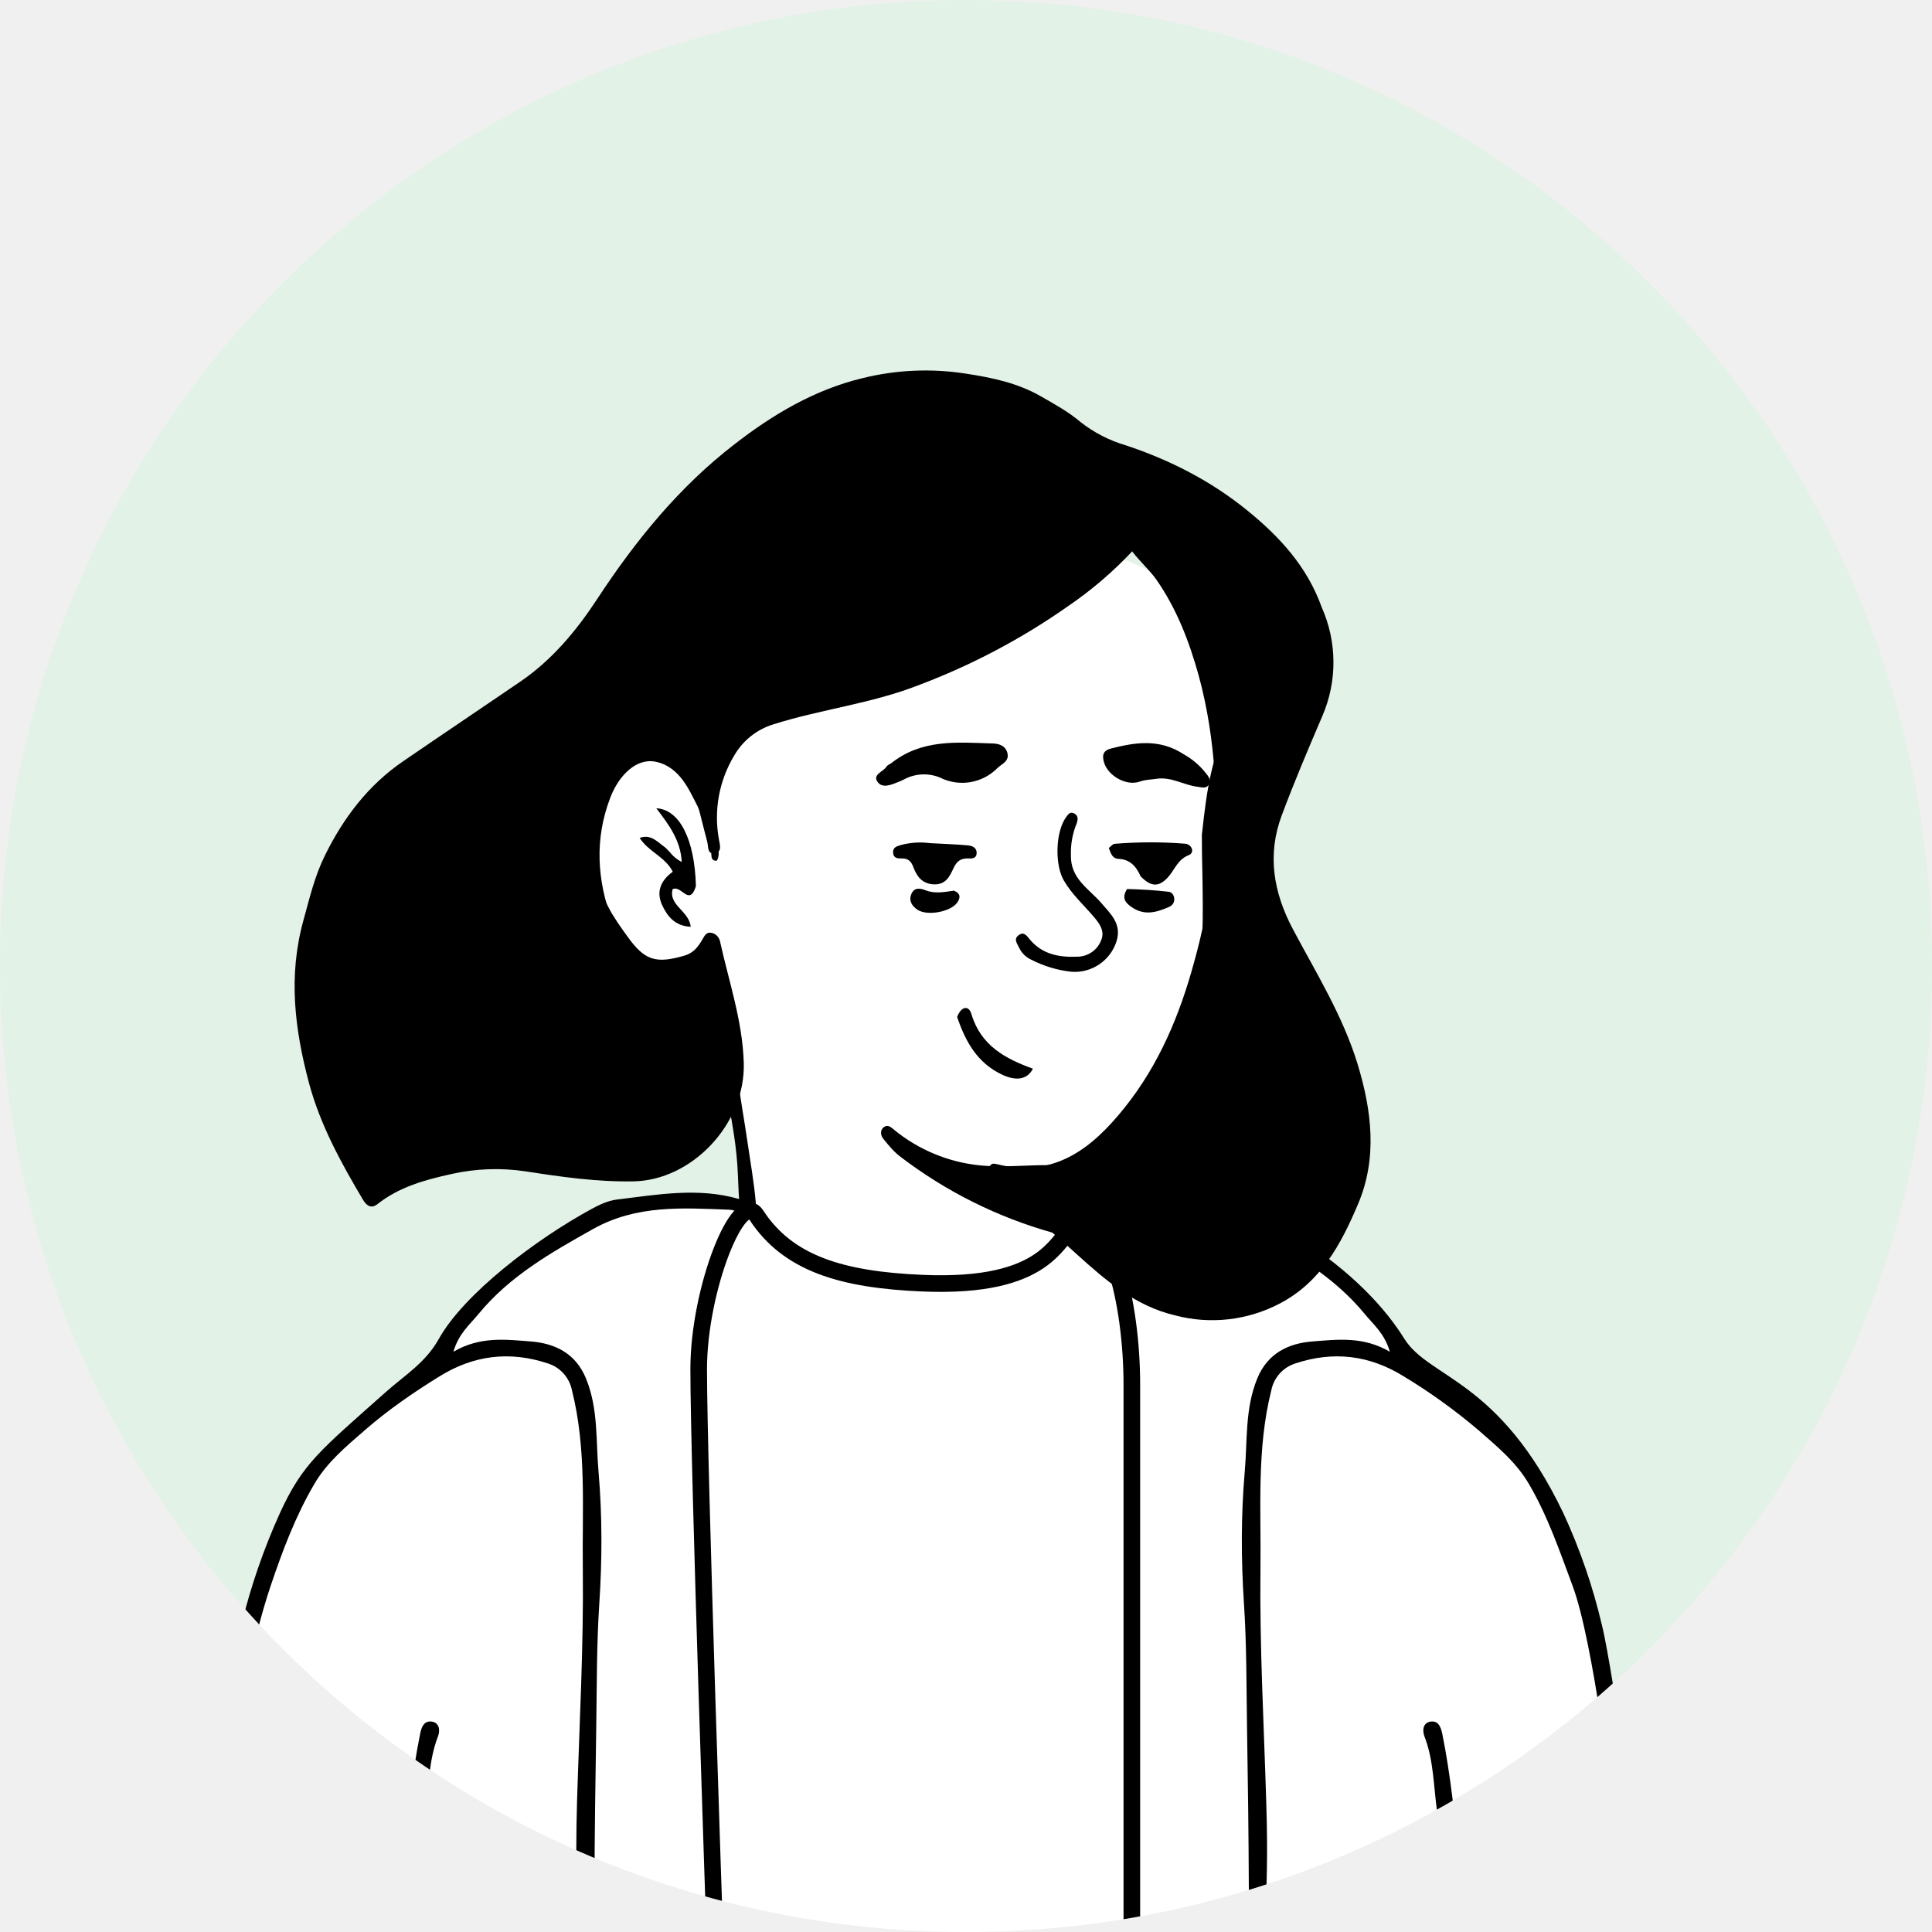
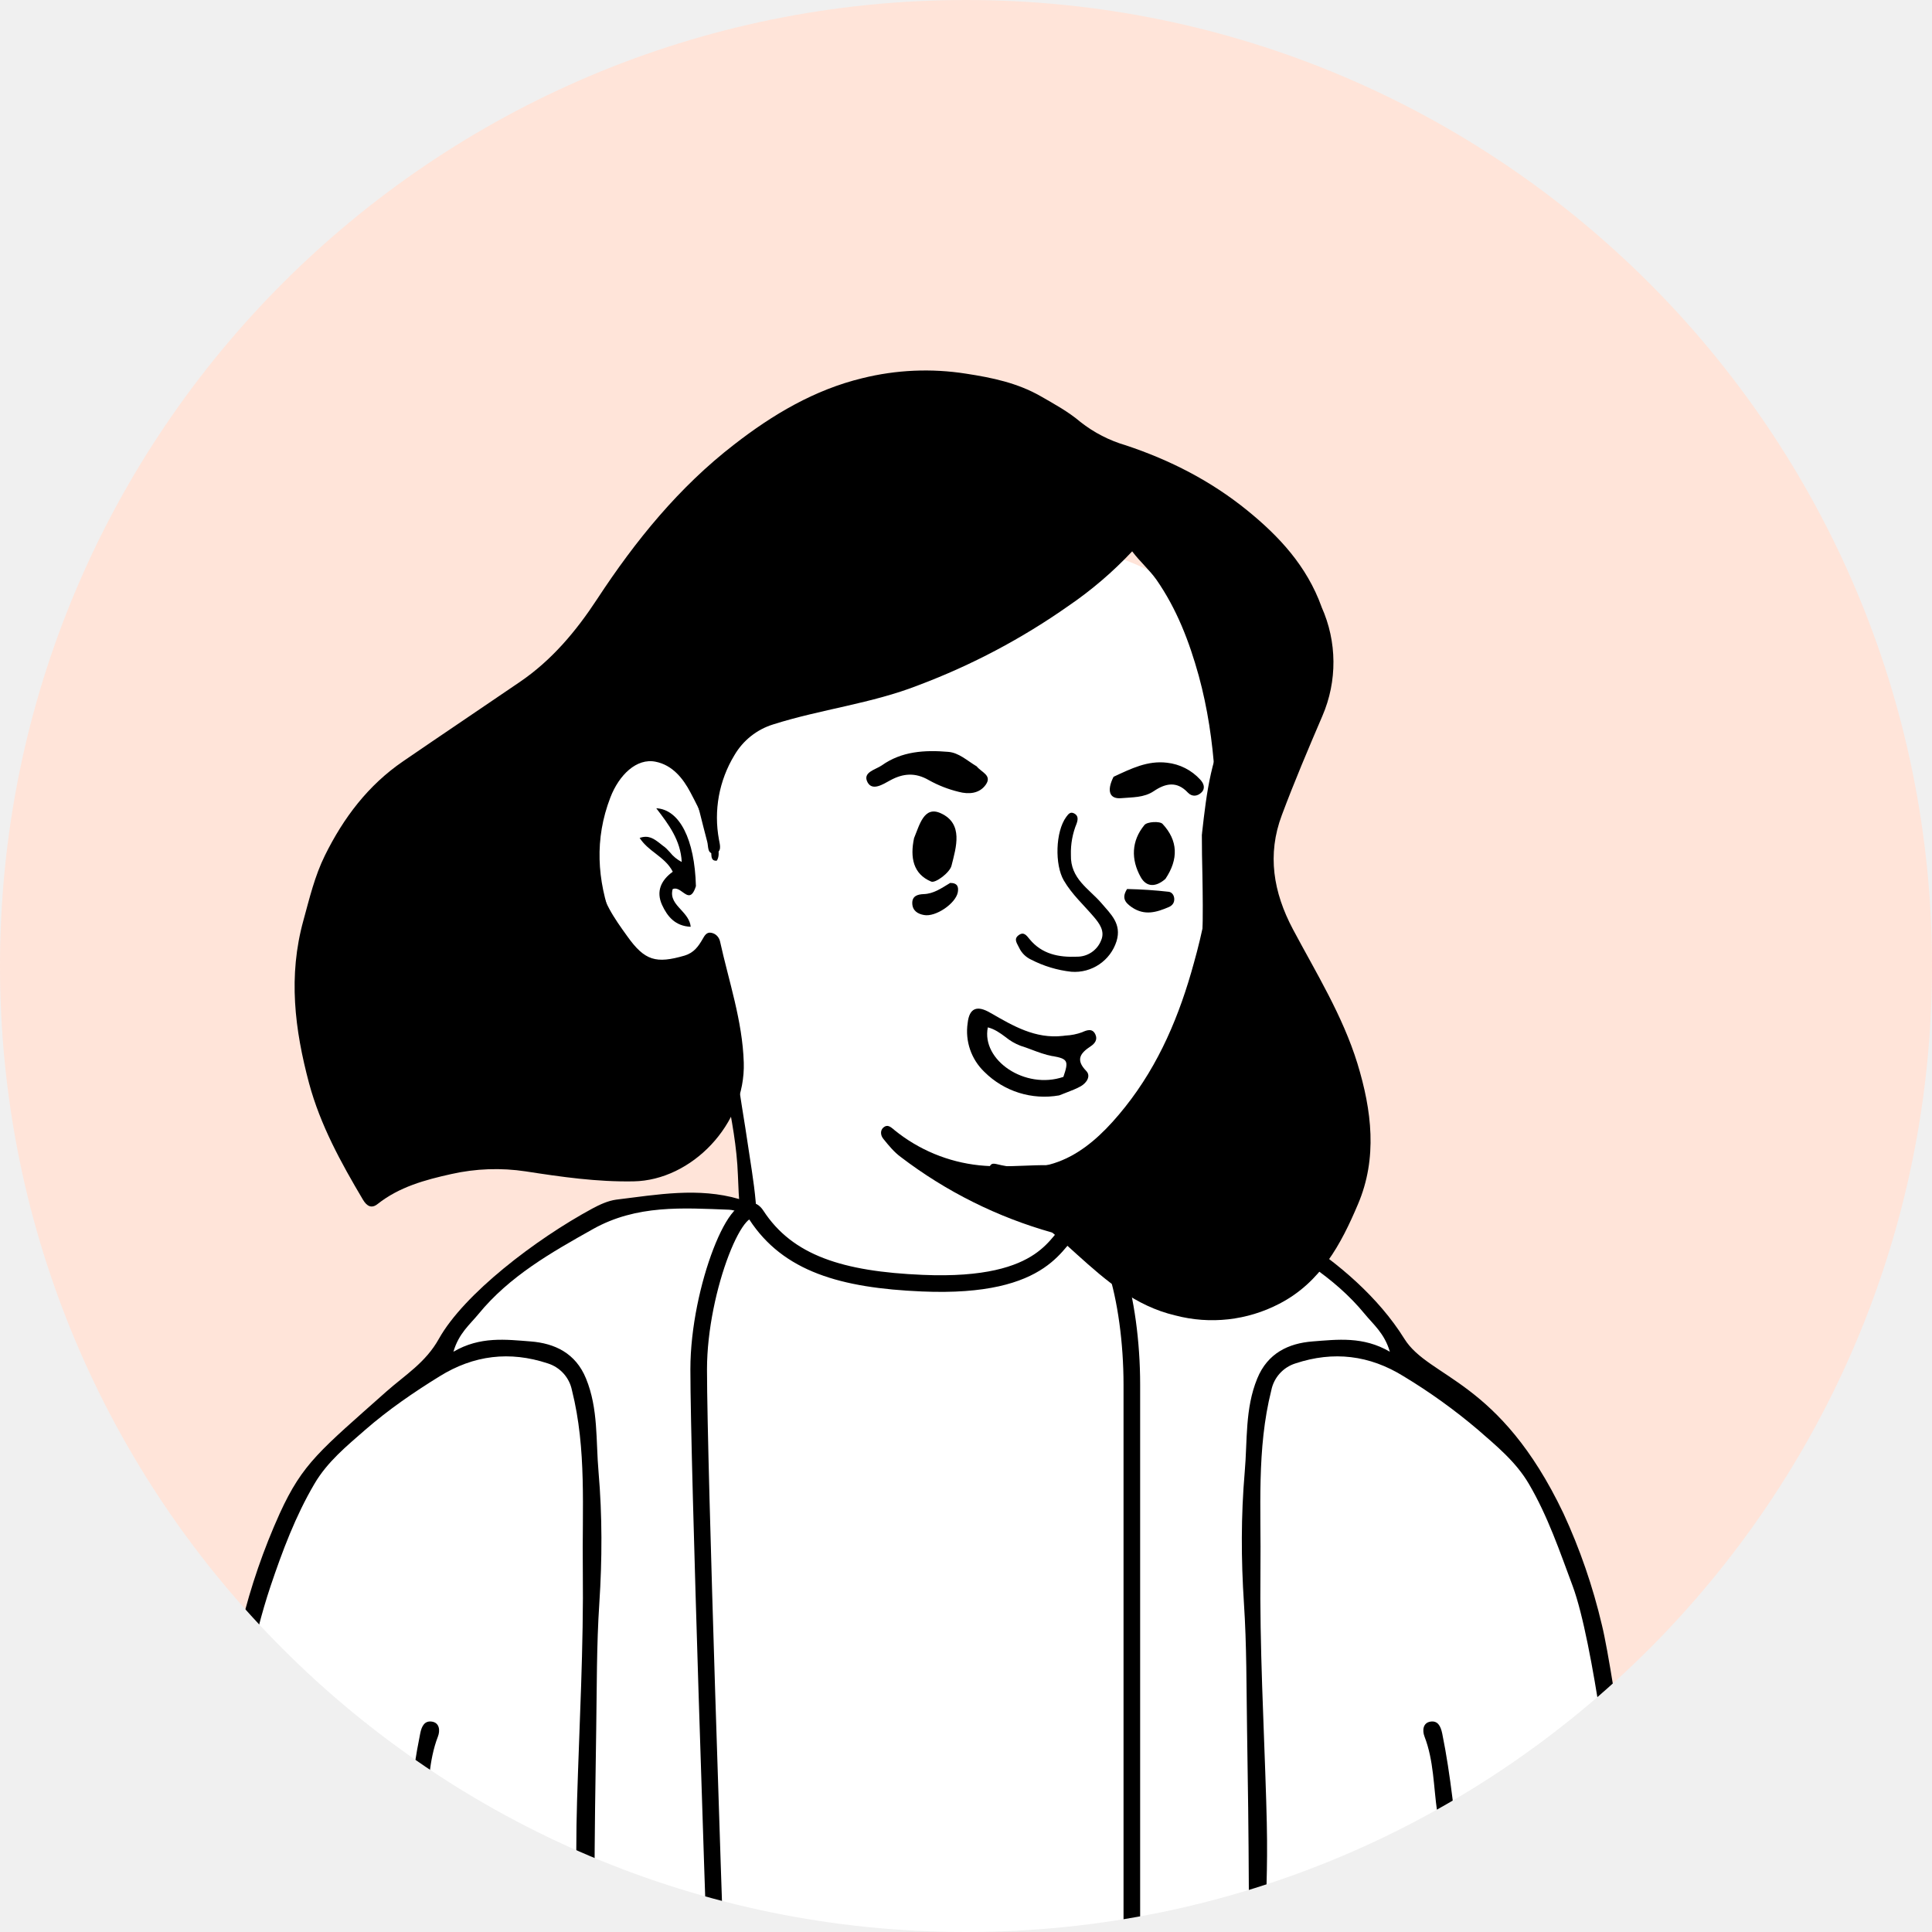
<svg xmlns="http://www.w3.org/2000/svg" viewBox="0 0 1744 1744" fill="none" shape-rendering="auto" width="128" height="128">
  <mask id="viewboxMask">
    <rect width="1744" height="1744" rx="872" ry="872" x="0" y="0" fill="#fff" />
  </mask>
  <g mask="url(#viewboxMask)">
-     <rect fill="#e2f2e7" width="1744" height="1744" x="0" y="0" />
+     <rect fill="#ffe4d9" width="1744" height="1744" x="0" y="0" />
    <g transform="translate(531 487)">
      <path d="M554 727.7c-99.2 297-363.8 388.6-503.7 19.8-19.3-50.7 31-69.5 66.2-91.9 24.1-15.3 36.8-28.5 35.3-42.2-7-64.4-36.9-243.8-36.9-243.8l-3-5.8s.7-1.6-2.2 1.2c-3 3-9.9 34.2-37 34.2-24.5 0-49.2-10.9-61-86.3C7.2 285.6 9.6 214 40 201c12.5-5.3 24-7.2 35.2-.8 11.3 6.4-13-22 112-126C268.4 6.4 396.7-3.5 448.5 8 500.3 19.5 552 44.8 574.9 98.5c27.8 65-25.9 114.3-14 262.5-2.2 53.6.8 171.2-146.6 210.6-28 7.5-19.3 48.4 22.7 58.4 67 21 117 72.3 117 97.9" fill="#fff" />
      <path fill-rule="evenodd" clip-rule="evenodd" d="m554 266.2.1-1.4c4.1-36.4 8.2-71.7 27.1-103.4 6.5 4.4 5.7 10 3.7 15.2-19.9 51.2-18 104.4-16.2 157.6l.4 14c2.1 66.4-14.5 126.8-58.7 177.5-15.4 17.6-35.8 29.8-56.5 40.3-21.4 11-25.9 20.1-19.2 43.6l.8 2.6c1.4 3.9 2.8 7.9-1 11.8-4.5 4.6-9.5 3.3-14.8 1.8l-.6-.1a406.4 406.4 0 0 1-137-68.3c-6-4.4-10.8-10.3-15.5-16.1l-.3-.4c-2.5-3-3-7.8.5-10.4 3.3-2.5 5.8-.5 8.7 1.8l1 .9a145.5 145.5 0 0 0 76.3 31.7c13.4 1.4 26.6.9 40 .4 7.4-.3 14.8-.6 22.3-.5 10.2 0 18.7-4.7 26.7-9.2l2.8-1.6c27.8-15.5 54.3-32.8 72.2-60.7 16.1-25 25.9-52.2 31.6-80.9 7.2-36.1 6.6-72.7 6-109.8-.3-12-.5-24.2-.5-36.4ZM50.6 190.8c21.9-1.7 34 11.2 44.3 26.3a140.4 140.4 0 0 1 22.4 61.5c.5 3.7 1 7.6-1.2 11.3-4.5.6-4.9-3-5-5.6-.5-20.7-9.7-38.7-18.9-56.1-6.6-12.5-16.2-24.6-31.4-27.6-17.2-3.5-33 12-40.8 32.2-14.5 37.6-12 74.6 1.4 111 5.8 15.9 13.1 32.1 27.8 43.2 14.8 11.3 32.7 9.3 43.6-5.7l2-2.5c2-2.6 4-5.1 5-8 2.1-5.8 5.4-11.2 11.3-10.4 6.8 1 8 8.3 8.7 14a3661 3661 0 0 0 22 156.7l5.9 38.8c2.6 17.1 5.6 41.7 3.6 52.1a28 28 0 0 0-.3 2.2c-.4 2.8-.6 5-4.2 5.5-4.9.8-7-2-7.7-6.4-2.3-17-3-23.6-4-49.6-.9-25.2-5.6-50-10.4-74.9l-5-27c-5.2-30.8-10.3-62-10.8-97l-2 3c-7.6 11.3-13.7 20.5-24.5 24a40.5 40.5 0 0 1-46.1-12.5 127.8 127.8 0 0 1-28.8-55.8c-8.4-34-9.9-67.1.9-100.6 5.2-16.1 23.7-44.7 42.2-42Zm34.6 127.5c4.4 3.2 8.4 6 12-5.4-1.1-42.2-14.7-69.2-35.8-70.3 11.2 14.6 22 28.8 23 48.5a32.3 32.3 0 0 1-10.7-8.8c-2-2.2-4-4.4-6.5-6l-3-2.4c-4.8-3.6-9.7-7.4-17.8-4.5 3.8 5.8 9 10 14.3 14 6 4.7 12 9.3 15.6 16.5-10.6 7.7-15.2 17.7-9.7 29.9 4.8 10.5 11.9 19.2 25.9 19.8-.6-6.3-4.7-10.9-8.8-15.4-5-5.4-9.7-10.6-7.5-18.6 3.2-1.5 6.2.7 9 2.7Z" fill="#000" />
    </g>
    <g transform="translate(178 1057)">
      <path d="M1301.3 694.3S1276 480.8 1263 423.6c-25.7-111.8-73.3-201.4-135.3-220.5-29.6-9.2-39.4-34-47-53.2-3-7.8-5.8-14.7-9.3-19.2C1040 90.7 975 50.5 941 37.3 914.5 27 838.5 20.6 813 30.7c-11.5 4.5-16.2 11-17.6 18.5-1.5.5-3 1.1-4.4 2-3.3 1.8-6 5-9.5 9C768 75.7 745 102.1 653.7 98c-72.5-3.2-120.5-13.8-149-58.3-2.3-3.6-5-4.8-8-4.2a223.7 223.7 0 0 0-163 19C316.2 64 219.4 158.4 218.4 163.7c-2 10.6-25.6 28-55.2 47.6C100.9 252.4 73.6 333 49.3 404.4l-6.6 19.2C31.8 455.2 6.1 692 6.1 692l176 2.3h1119.2Z" fill="#fff" />
      <mask id="bodyVariant07-a" style="mask-type:luminance" maskUnits="userSpaceOnUse" x="453" y="259" width="392" height="433">
        <path d="m467 692-14-432.5h392V692H467Z" fill="#fff" />
      </mask>
      <g mask="url(#bodyVariant07-a)">
        <g transform="translate(396 278)" style="mix-blend-mode:difference" />
      </g>
      <path d="M467.4 694.3S452.7 266.8 452.7 179c0-72.8 36.6-163 52-139.2 28.5 43.8 77.2 58.4 149.7 61.5 115 5 120.9-41.3 136.6-50 31.4-17.6 52.7 66 52.7 141.4V694" stroke="#000" stroke-width="15" />
      <path d="M1295 694c-6.2-21.3-11.5-73.3-14.9-102-2.4-20.7-19.6-166.5-38.5-217.4-11.6-31.1-22.4-63-39.5-92.1-11.7-20-29.3-34.3-46-48.9a513 513 0 0 0-67-48.2c-30.9-19.2-63.4-23-97.6-11.7a32 32 0 0 0-21.9 24.3c-13.4 53.3-9.1 107.6-9.8 161.6-.8 69.8 3.1 139.5 5.2 209.2 1.8 57.2 0 66.7-.6 125.2h-14.5c-.9-32.2-.4-15.3-.6-47.5-.2-47.6-.8-95.1-1.6-142.7-.6-37.8-.3-75.7-2.8-113.5-2.6-39.6-2.7-79.1.7-118.6 2.5-28.2.1-57 11.3-84.3 9.4-23 28.3-31.8 49.9-33.5 22.4-1.7 45.7-4.8 69.8 9.3-4.8-16.6-15-24.7-22.6-34-28-34.2-65.5-55.5-103.6-76.8-39.3-22-80.7-19-122.6-17.4-6.5.3-12 3.8-17.8 6.7-7.5 4-15.3 7.3-26.6 4.8 9.5-13 22.1-17.3 35.1-21.1 37.1-10.8 73-5.2 95.7-1.8C943 28 1042.7 76 1089.7 151.5c22.3 35.9 85.8 36.4 143.6 157.6a528 528 0 0 1 34.7 100.7c10.9 44 39.5 252.6 39.5 284.2H1295ZM15.3 694c2-6.9 2.7-9.9 3.6-15.7 4.6-28.4 5.5-57.6 8.9-86.3 2.4-20.7 3.3-41.4 6-62 7.2-52.7 15.6-105 32.5-155.4 10.7-31.7 22.4-63 39.5-92.1 11.7-20 29.3-34.3 46-48.9 20.7-18 43.5-33.7 67-48.2 30.9-19.2 63.4-23 97.6-11.7a32 32 0 0 1 21.9 24.3c13.4 53.3 9.1 107.6 9.8 161.6.8 69.8-3.1 139.5-5.2 209.2-1.8 57.2.5 125 .5 125l14.6.2c.9-32.2.4-15.3.6-47.5.2-47.6.8-95.1 1.6-142.7.6-37.8.3-75.7 2.8-113.5 2.6-39.6 2.7-79.1-.7-118.6-2.5-28.2-.1-57-11.3-84.3-9.4-23-28.3-31.8-50-33.5-22.3-1.7-45.6-4.8-69.7 9.3 4.8-16.6 15-24.7 22.6-34 28-34.2 65.5-55.5 103.5-76.8 39.4-22 80.8-19 122.7-17.4 6.5.3 12 3.8 17.8 6.7 7.5 4 2.3 11.5 6.4.7 5.8-15-2-13.2-15-17-37-10.8-74-4-111 .5-7.4 1-14.8 4.4-21.5 8-51.4 27.8-116 77.2-138.6 117.6-12 21.6-30.7 32.8-47.5 47.7C111 252.3 95.3 263.8 74.6 309a573.6 573.6 0 0 0-34.7 100.7c-11 44-19.1 88.6-22.8 134.2-2.7 32.4-7.4 64.8-10.3 97.4-2 22.8-3.5 39.7-3.5 52.6h12Z" fill="#000" />
      <path d="M1131.8 694c2-23.7-8-84.7-12.5-115.7-3.3-22.6-3-46-11.4-67.7-2.1-5.4-1.5-12.4 5.3-13.5 6.4-1 9.2 3.5 10.7 10.8 7.8 38.3 11.3 77.2 16 116 3.5 30 7.8 60 8.5 70l-16.6.1ZM193.3 694c1.4-23.6 8-84.7 12.6-115.7 3.3-22.6 3-46 11.4-67.7 2.1-5.4 1.5-12.4-5.3-13.5-6.4-1-9.3 3.5-10.7 10.8-7.8 38.3-11.3 77.2-16 116-3.6 30-5.7 70.1-5.7 70.1h13.7Z" fill="#000" />
    </g>
    <g transform="translate(266 207)">
      <path d="M927 341a122 122 0 0 1 .7 98.3c-12.7 29.6-25.3 59.3-36.6 89.5-13.4 35.6-7.7 69.6 10 103 21 39.5 44.8 77.8 58.2 121.1 13 42.5 18.3 85.5.5 127.2-15.2 35.9-33.6 70.5-71 89.8a131 131 0 0 1-94 10.5c-36-8.5-62.3-31.3-88.6-55a723 723 0 0 0-47.4-40.2c-12.6-9.6-20.4-22.8-30.4-34.3-1.6-1.8-1.9-3.9-.5-5.8 1.3-2 3.3-1.8 5.6-1.3 52.1 13 86.3-14 116.2-51.6 30.7-38.6 49.2-83 62-129.9A519.9 519.9 0 0 0 830.5 492c-2-29.8-6.4-59.7-14.4-89-8.6-31-19.8-60.2-38.2-86.7-6.4-9-14.7-16.1-21.9-25.6a346.7 346.7 0 0 1-57.6 49.3 606.7 606.7 0 0 1-135.2 71.5c-42.6 16.7-88 21.7-131.2 35.4a61.5 61.5 0 0 0-35.1 27.9 108.5 108.5 0 0 0-13.9 76.1c1 5.2 2.9 11.5-4.2 12.4-6.5.8-5.2-6.2-6.4-10.5-4.8-17.5-8.2-35.4-15-52.4-7.6-19-31.8-33.4-49-28a35.8 35.8 0 0 0-22.3 23.1 184.5 184.5 0 0 0-11.6 89.8c2.7 20.7 14.1 36.7 25.7 52.8 15.8 22.2 26 25 51.8 17.5 8.5-2.6 12.4-8.3 16.3-15 1.6-2.9 3.6-6.4 7.6-5.6 3.9.6 7 3.6 8 7.5 8 36.4 20.3 71.8 21.5 109.7 1.7 55.6-47 106.3-99.5 107.2-33 .6-65-4-97.3-9a182 182 0 0 0-67.2 2.4c-23.9 5.3-47 11.6-66.6 27.1-5.3 4.2-9.6 2.1-13.2-4-19.8-33.4-38.4-67.2-48.6-105C0 722.2-6 674 7.9 623.8c5.5-20 10.2-40 19.4-58.6 16.8-34 39-63.4 70.6-85 35-24 70.2-47.6 105.2-71.5 29-19.7 51-46 70-75 34.5-52.6 73.8-101 123.7-139.5 34.7-27 72.5-49.4 115.6-59.8 30.6-7.6 62.4-9 93.6-4.1 23.6 3.6 46.5 8.4 67.3 20.3 12.4 7.1 25.2 14.1 36 23.3a120.7 120.7 0 0 0 41 21.1c40 13.3 76.7 32.1 109.4 58.6 29 23.5 54 50.4 67.3 87.3Z" fill="#000" />
    </g>
    <g transform="translate(791 871)">
-       <path d="M73 47c3.7-9.7 10.6-11 13-2.3 8.5 28.2 30.5 40 55.4 49-5.2 10.2-15.5 11.2-28 5.3C91.3 88.5 80.6 69.5 73 47Z" fill="#000" />
+       <path d="M169 101c4.8-14.2 4-16.2-9.8-18.7-10.2-1.8-19.3-6.3-29-9.4-11-3.5-18-13.8-29.5-16.5-6 29.8 33.7 56.5 68.2 44.6Z" fill="#fff" />
+       <path fill-rule="evenodd" clip-rule="evenodd" d="M97.6 96.6a76.7 76.7 0 0 0 67.5 21.2l6.4-2.5c4.8-1.9 9.2-3.5 13.2-5.8 5.2-3 9.3-9.2 4.8-13.8-10-10.3-5-16.2 4-22.2 4-2.6 6.4-6.2 4.3-10.7-2.7-6-8-3.8-12-2a50 50 0 0 1-15 3l-2.4.3c-24.8 2.8-44.9-9-64.8-20.5l-.6-.3c-11.8-7-19-4.6-20.5 9.2a50.7 50.7 0 0 0 15.1 44.1Zm61.6-14.3c13.9 2.5 14.6 4.5 9.7 18.8-34.5 11.8-74.2-15-68.2-44.7 6 1.5 11 5 15.8 8.6a49 49 0 0 0 13.7 8c3.3 1 6.5 2.2 9.7 3.4 6.3 2.4 12.5 4.7 19.3 6Z" fill="#000" />
    </g>
    <g transform="translate(653 805)" />
    <g transform="translate(901 668)">
      <path d="M65.7 103.7c-.6 21.6 16.4 30.6 27.5 43.5 8.5 10 18.5 18.7 13.7 34.4a39.6 39.6 0 0 1-40.8 27.6 104 104 0 0 1-36.4-11A22.2 22.2 0 0 1 19 187.6c-1.7-3.8-5.4-7.8-.5-11.4 4.6-3.4 7 0 10 3.7 11 13.3 26 16.4 42.6 15.7A23.2 23.2 0 0 0 93 180.8c3.6-8.3-1.6-15.2-6.3-20.8-9.3-11-20-20.5-27.4-33.2-8.3-14.2-7.6-44.1 2.2-57.4 1.9-2.5 3.6-5 7.2-3.1 3.8 2 3.4 5.5 2.2 9a69.3 69.3 0 0 0-5.2 28.4Z" fill="#000" />
    </g>
    <g transform="translate(610 680)">
-       <path d="M407.4 122.5c13 .3 25.4 1.1 37.6 2.5 3 .4 5 3.3 5 6.7 0 3.3-1.7 5.6-4.7 7-11.2 4.8-22 8.2-33.7.2-6.5-4.5-9-8.7-4.2-16.4ZM251.2 124c6.4 2.8 5.6 6.6 3 10.6-5.9 8.6-27.3 12.5-36 6.6-5-3.4-8-8-5.6-14 2.5-6.2 7.7-5.6 12.8-3.6 8.3 3.3 16.5 1.7 25.8.4ZM419.6 111c-4.2-9.5-9.9-15.2-19.8-15.7-6-.3-7-5.1-8.9-9.8 2-1.5 3.5-3.7 5.3-3.8 21.1-1.7 42.4-1.8 63.5-.1 6 .4 9.3 8 3.2 10.4-10 4-12.5 13.2-18.5 19.8-8.2 9-15.2 9.1-24.8-.8ZM229.6 81.1c12.2.7 23.1 1 34 2 3.6.3 8 1.8 8 6.7 0 5.6-4.6 5.2-8.3 5.1-6.3 0-9.7 2.7-12.5 8.6-3.4 7.4-6.9 15.3-18 14.8-10.5-.6-15.1-7.2-18.2-15.2-2-5.7-4.9-8.4-10.9-8.2-3.4.1-7.1-.2-7.5-4.9-.4-5 3-6 7-7.2a67.7 67.7 0 0 1 26.4-1.7Z" fill="#000" />
+       <path d="M407.4 122.5c13 .3 25.4 1.1 37.6 2.5 3 .4 5 3.3 5 6.7 0 3.3-1.7 5.6-4.7 7-11.2 4.8-22 8.2-33.7.2-6.5-4.5-9-8.7-4.2-16.4ZM247.6 117c7 0 7.8 3.8 7 8.5-2 10.2-20 22.4-30.4 20.5-5.9-1-10.5-4-10.7-10.5-.2-6.7 4.8-8.2 10.3-8.4 9-.3 15.8-5.2 23.8-10ZM215.1 76.6c5-12 9-29.4 24.1-22.5 20.7 9.4 13.9 30.7 9.7 47.4-1.6 6.3-14.5 15.9-18.3 14.3-16.3-6.8-19.2-21.7-15.5-39.2ZM442 113.4c-8.6 7.5-17 7.6-22.2-1.5-9-16-8.6-32.8 3.3-47.2 2.5-3 13.8-3.6 16.3-1 14 15 14.6 31.8 2.6 49.7Z" fill="#000" />
    </g>
    <g transform="translate(610 680)" />
    <g transform="translate(774 657)">
-       <path d="M30.3 32.1C58 10 89.8 13.1 121 14.1c5.7 0 12.2 1.3 14.3 8.3 2.1 7.7-4.6 9.9-8.8 13.8a44.7 44.7 0 0 1-52.2 8.6 37.9 37.9 0 0 0-31.9 1.6c-2 1-3.8 1.9-5.8 2.6-6.3 2.5-14.3 6-18.6-.4-4.4-6.7 5.6-9 8.3-13.7.6-1 2-1.6 3.9-2.8ZM294.4 23.8c7.7 4.3 14.5 10 20 17 2.5 3 5 6.3 3 10.2-2.4 4.3-6.7 2.7-10.4 2.2-12.5-1.5-23.7-9.2-37-7.2-5 .8-9.9.7-15 2.5-13 4.7-31-6.4-33-19.8-1-5.4 1-8.5 6.8-10 22.2-5.7 44-9 65.6 5.1Z" fill="#000" />
+       <path d="M107.5 34.6c4.3 5.6 14.4 8.2 8.3 16.8-5.8 8.2-15.6 8.7-24.3 6.4C82 55.5 73 52 64.4 47.2c-12.1-7-23.1-6.2-34.8.2-6.6 3.6-16 9.8-20.4 1.9-5-9.2 7-11.4 12.8-15.4 18-12.8 38.8-14 60-12.2 9.6.8 16.7 7.7 25.5 13ZM231.2 44.2c15.9-7.4 30.7-14.8 48.2-12.7a47.6 47.6 0 0 1 30 15.2c2.9 3.1 5 7.5 1.4 11.4-3.6 3.7-8.6 4.5-12.5.4-10-10.7-20.3-8.4-30.7-1.4-9 6.1-19.6 5.5-29.4 6.4-10.7 1-13.4-6.6-7-19.3Z" fill="#000" />
    </g>
    <g transform="translate(0 559)" />
  </g>
</svg>
